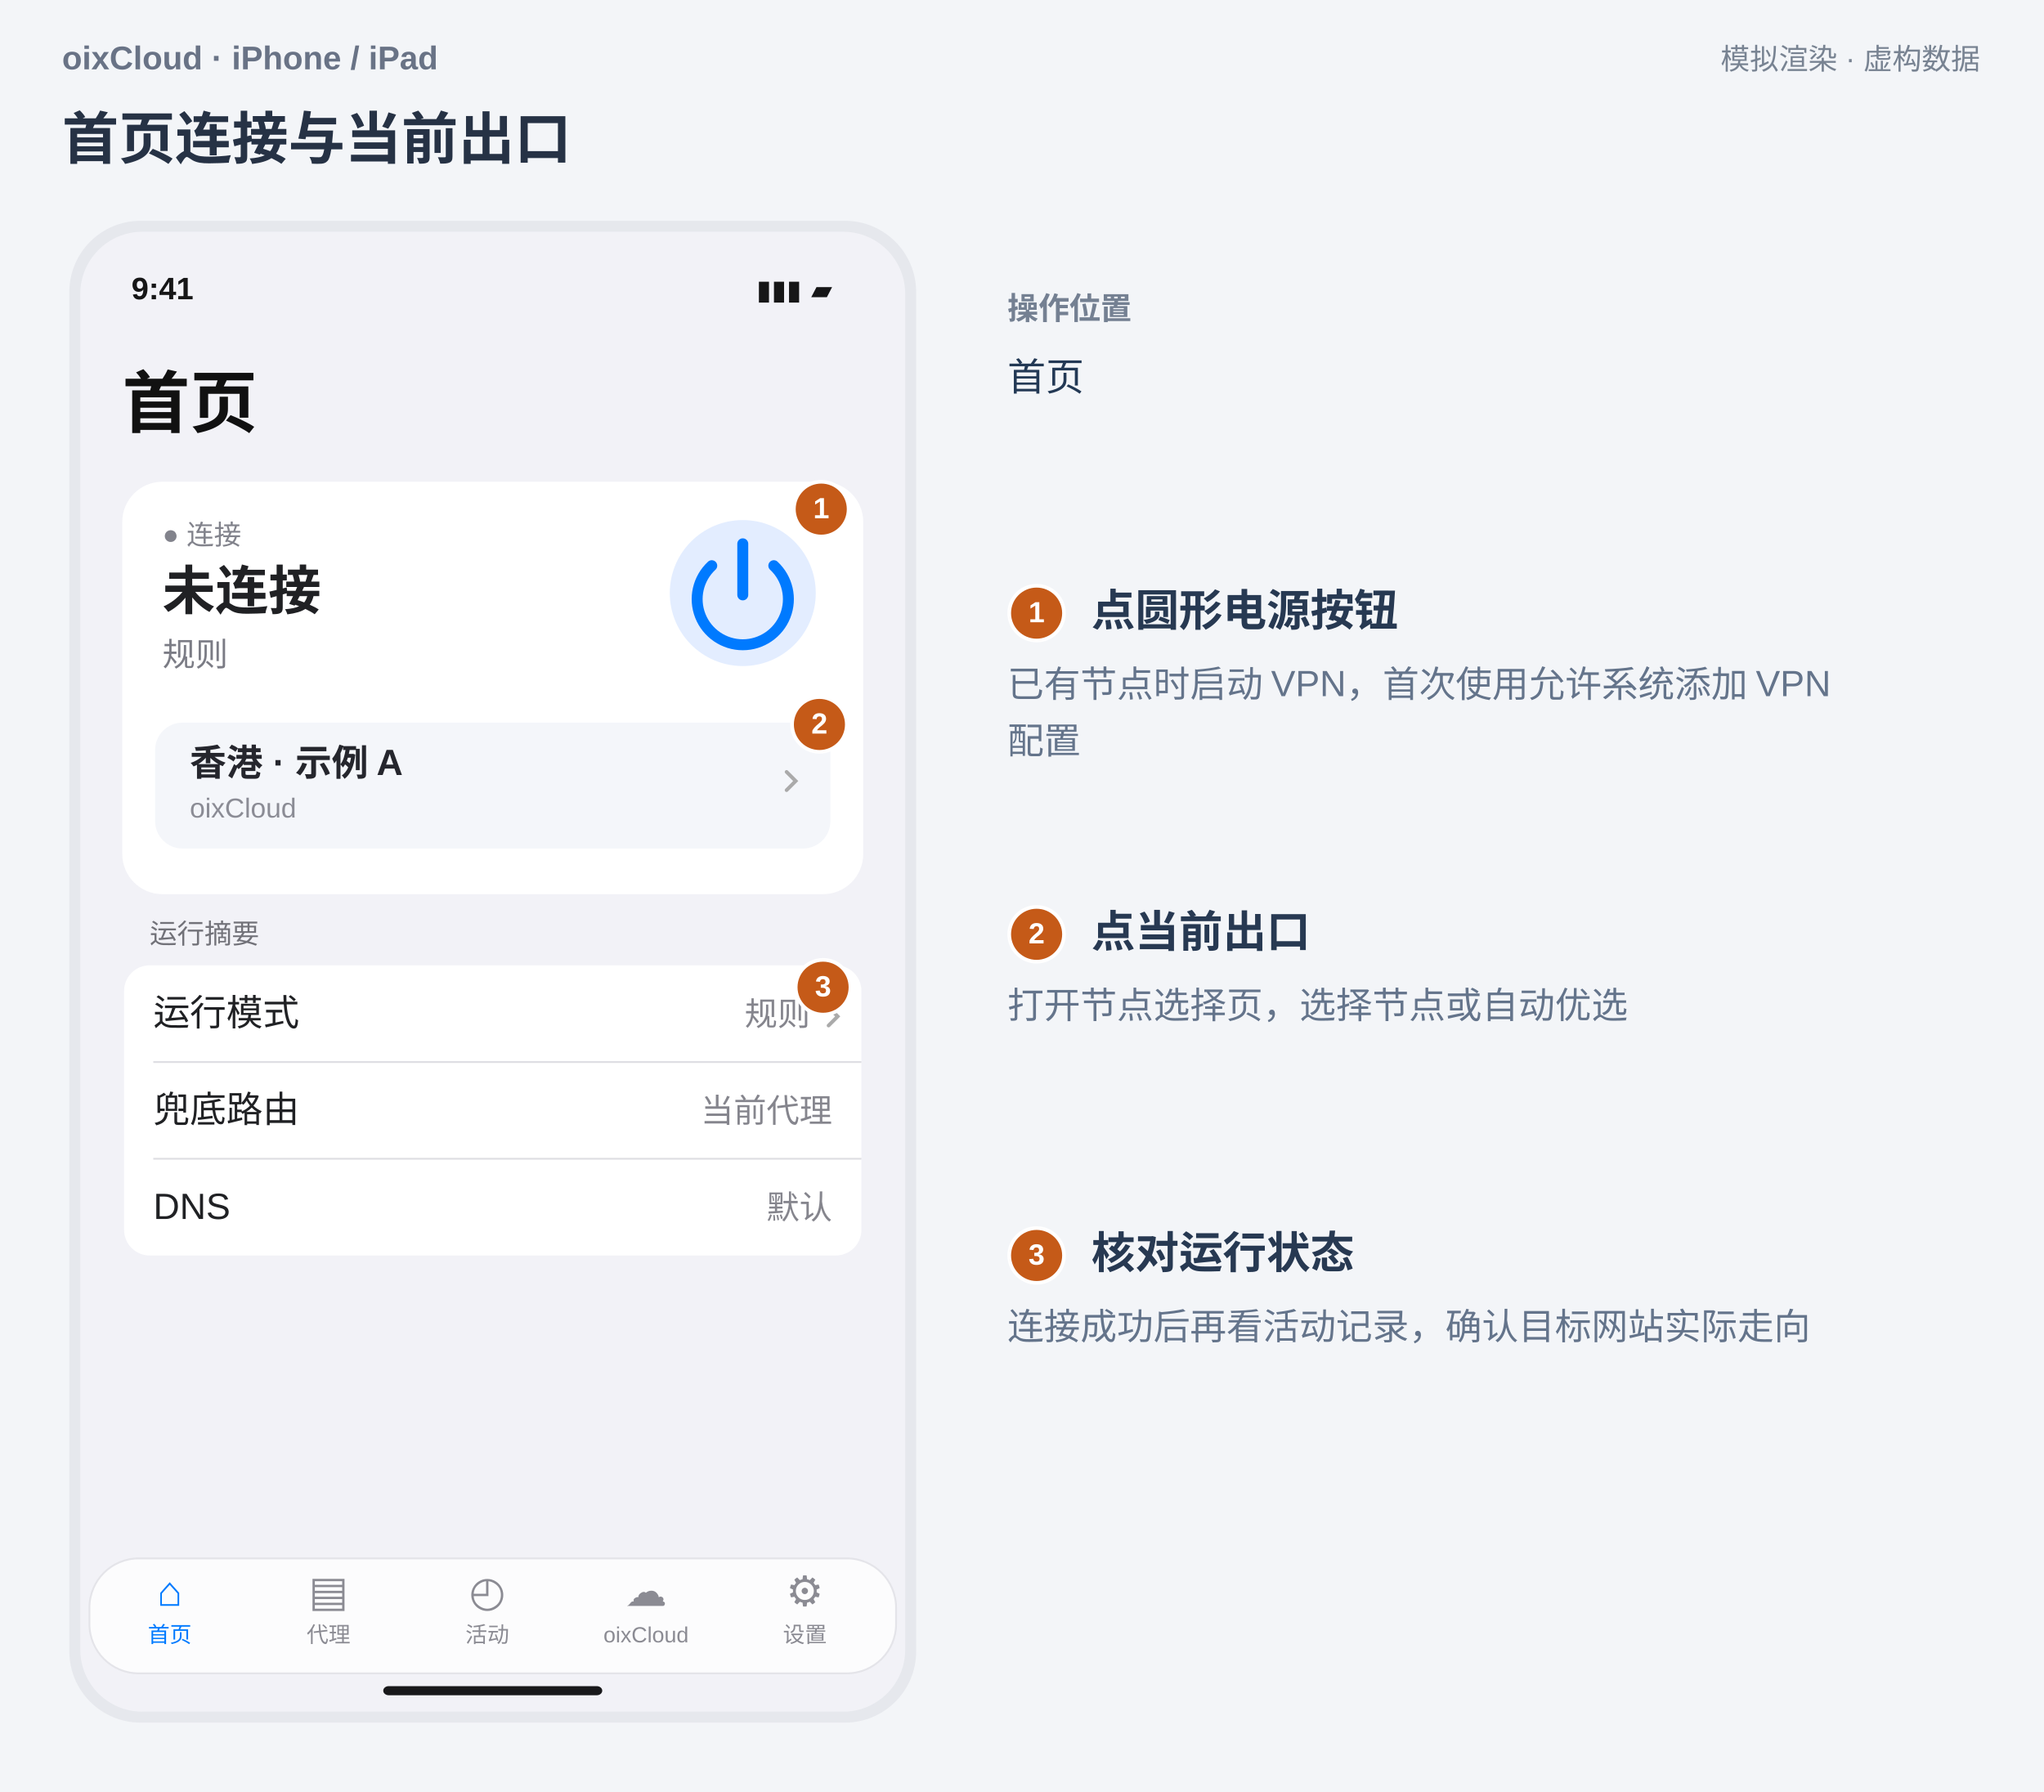
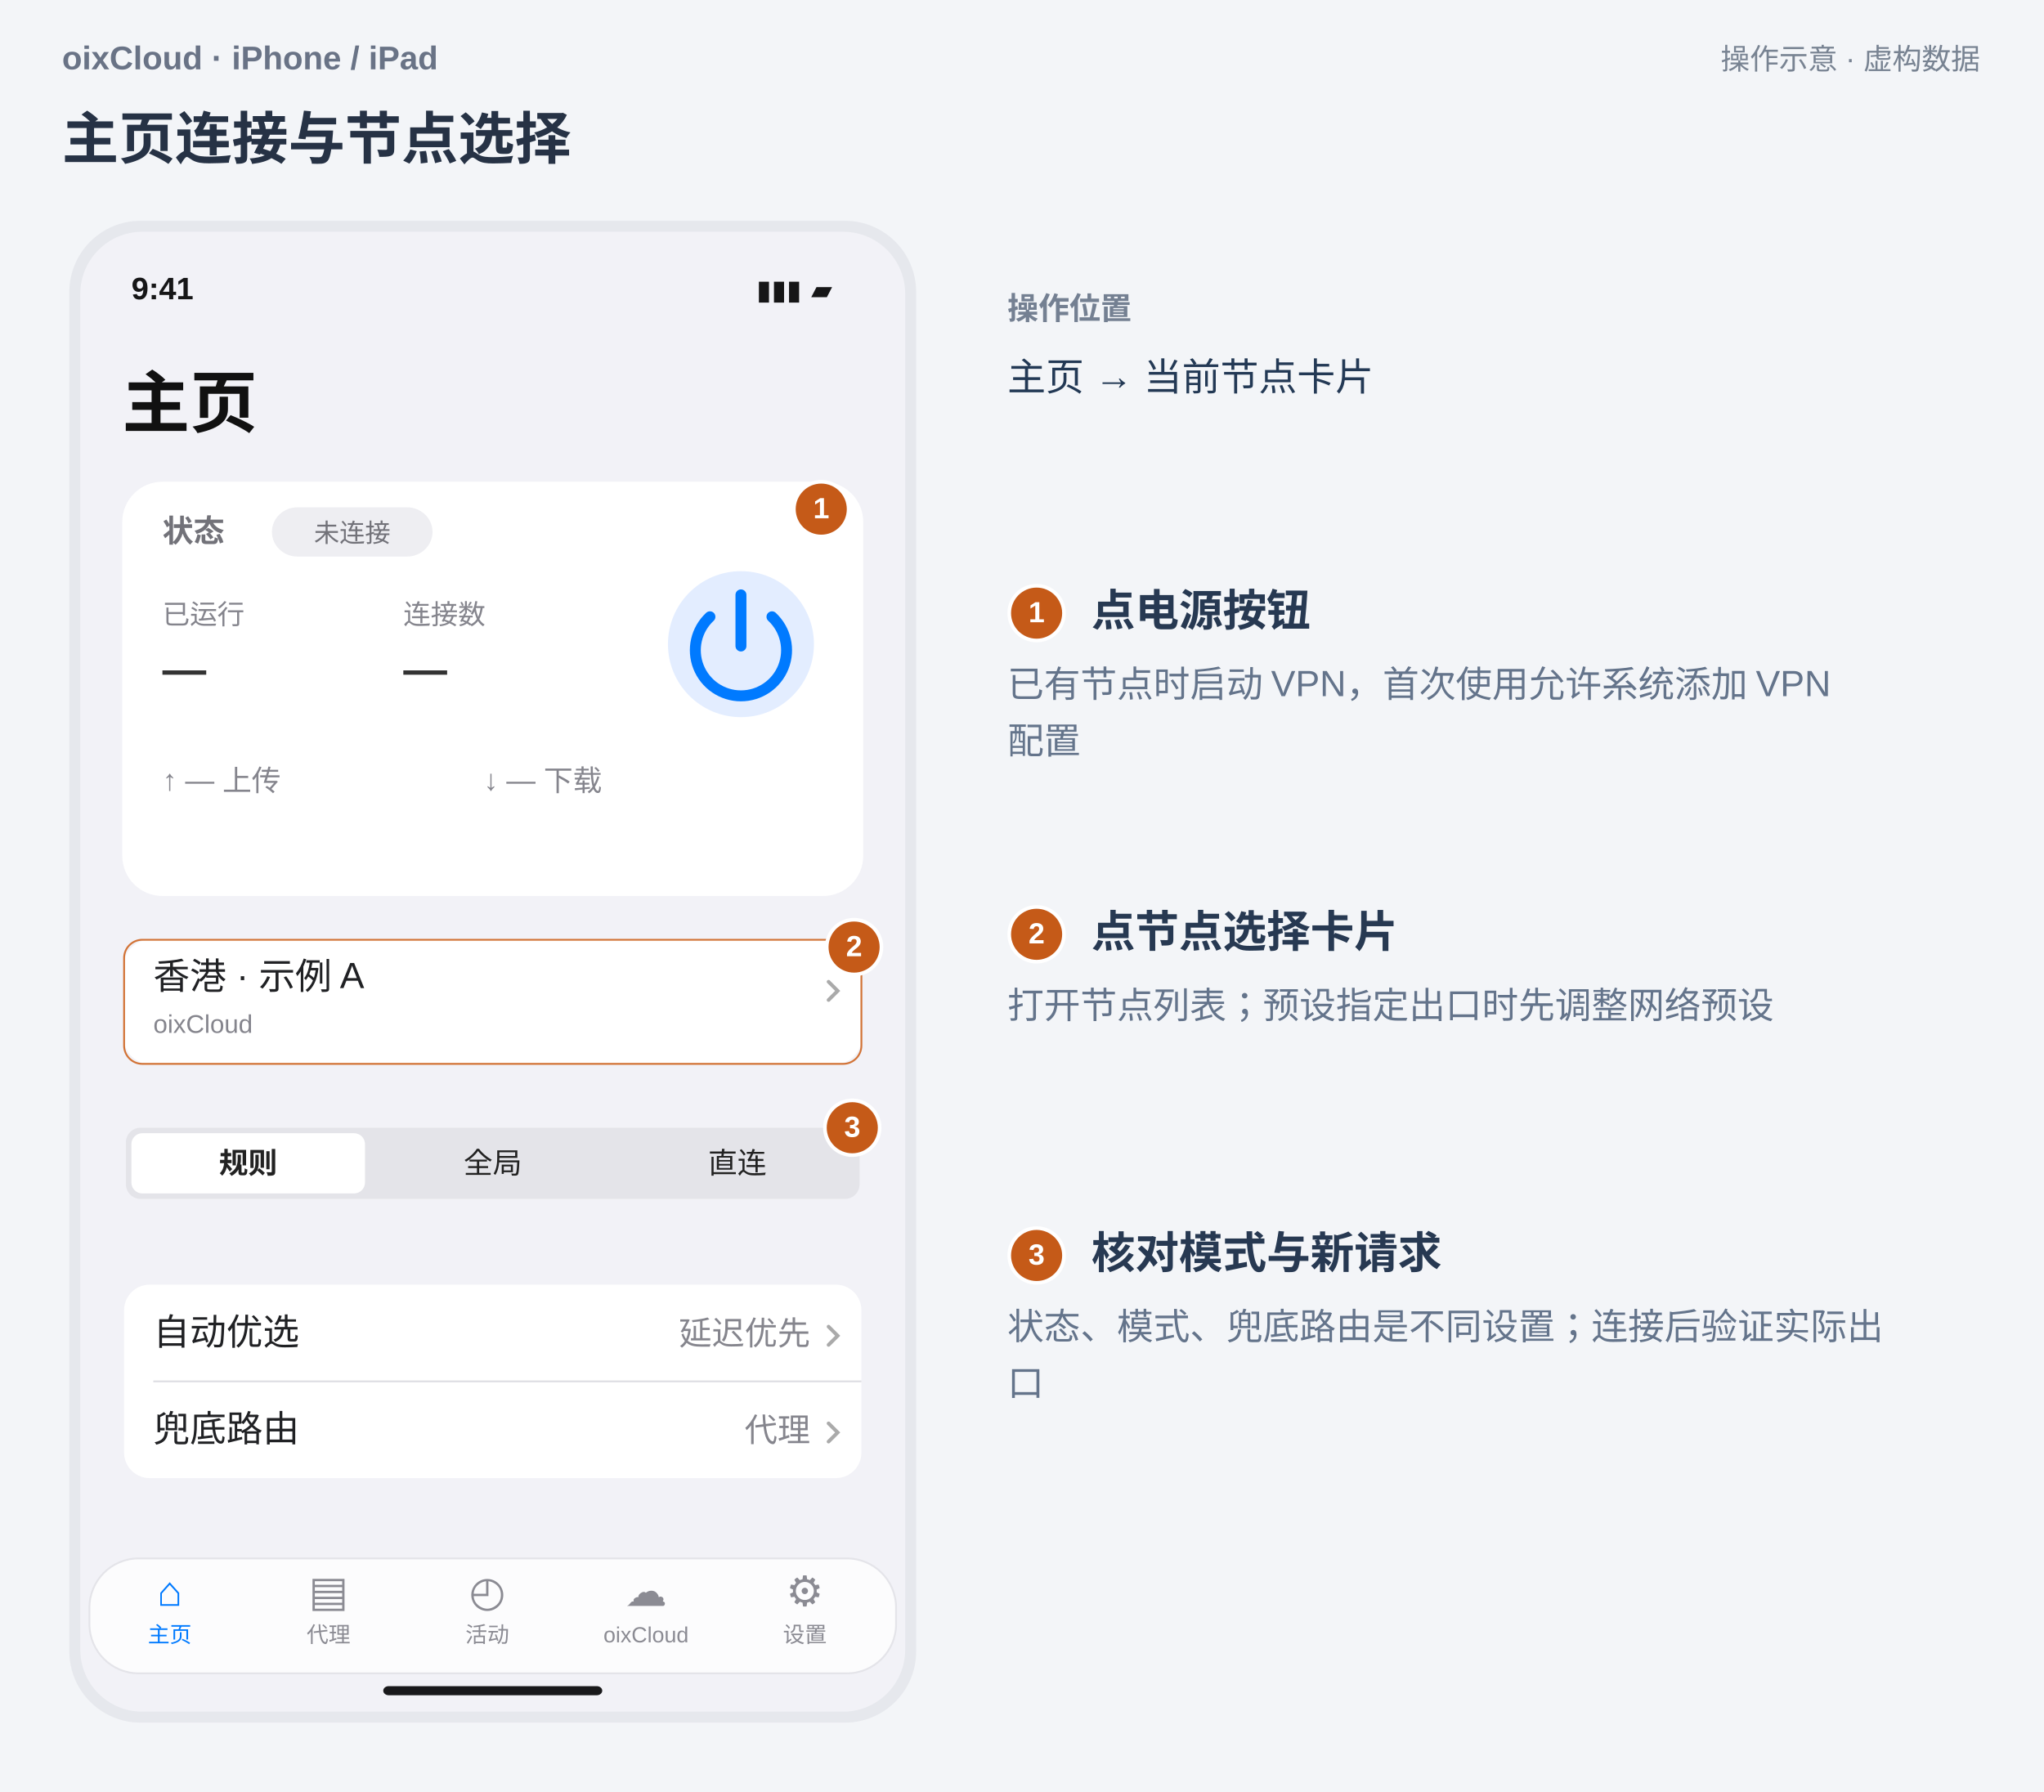
<svg xmlns="http://www.w3.org/2000/svg" width="1120" height="982" viewBox="0 0 1120 982" role="img" aria-labelledby="title desc">
  <g font-family="-apple-system,BlinkMacSystemFont,'PingFang SC','Segoe UI',Arial,sans-serif">
    <rect x="0" y="0" width="1120" height="982" rx="0" fill="#f3f5f8" stroke="none" />
    <text x="34" y="38" font-size="18" fill="#697386" font-weight="600" text-anchor="start">oixCloud · iPhone / iPad</text>
-     <text x="1085" y="38" font-size="16" fill="#788392" font-weight="500" text-anchor="end">模拟渲染 · 虚构数据</text>
-     <text x="34" y="87" font-size="31" fill="#263245" font-weight="700" text-anchor="start">首页连接与当前出口</text>
+     <text x="1085" y="38" font-size="16" fill="#788392" font-weight="500" text-anchor="end">操作示意 · 虚构数据</text>
+     <text x="34" y="87" font-size="31" fill="#263245" font-weight="700" text-anchor="start">主页连接与节点选择</text>
    <rect x="38" y="121" width="464" height="823" rx="39" fill="#e6e8ed" stroke="none" />
    <rect x="44" y="127" width="452" height="811" rx="34" fill="#f2f2f7" stroke="none" />
    <text x="72" y="164" font-size="17" fill="#161617" font-weight="650" text-anchor="start">9:41</text>
    <text x="456" y="164" font-size="15" fill="#161617" font-weight="600" text-anchor="end">▮▮▮  ▰</text>
-     <text x="67" y="234" font-size="37" fill="#111" font-weight="700" text-anchor="start">首页</text>
+     <text x="67" y="234" font-size="37" fill="#111" font-weight="700" text-anchor="start">主页</text>
    <rect x="49" y="854" width="442" height="63" rx="27" fill="#fcfcfd" stroke="#e4e4e9" />
    <text x="93" y="880" font-size="23" fill="#007aff" font-weight="500" text-anchor="middle">⌂</text>
-     <text x="93" y="900" font-size="12" fill="#007aff" font-weight="500" text-anchor="middle">首页</text>
+     <text x="93" y="900" font-size="12" fill="#007aff" font-weight="500" text-anchor="middle">主页</text>
    <text x="180" y="880" font-size="23" fill="#8b8b93" font-weight="500" text-anchor="middle">▤</text>
    <text x="180" y="900" font-size="12" fill="#8b8b93" font-weight="500" text-anchor="middle">代理</text>
    <text x="267" y="880" font-size="23" fill="#8b8b93" font-weight="500" text-anchor="middle">◴</text>
    <text x="267" y="900" font-size="12" fill="#8b8b93" font-weight="500" text-anchor="middle">活动</text>
    <text x="354" y="880" font-size="23" fill="#8b8b93" font-weight="500" text-anchor="middle">☁</text>
    <text x="354" y="900" font-size="12" fill="#8b8b93" font-weight="500" text-anchor="middle">oixCloud</text>
    <text x="441" y="880" font-size="23" fill="#8b8b93" font-weight="500" text-anchor="middle">⚙</text>
    <text x="441" y="900" font-size="12" fill="#8b8b93" font-weight="500" text-anchor="middle">设置</text>
    <rect x="210" y="924" width="120" height="5" rx="3" fill="#19191b" stroke="none" />
-     <rect x="67" y="264" width="406" height="226" rx="22" fill="#fff" stroke="none" />
-     <text x="89" y="298" font-size="15" fill="#82838c" font-weight="400" text-anchor="start">● 连接</text>
-     <text x="89" y="334" font-size="29" fill="#202124" font-weight="700" text-anchor="start">未连接</text>
-     <text x="89" y="365" font-size="18" fill="#7b7c85" font-weight="400" text-anchor="start">规则</text>
-     <circle cx="407" cy="325" r="40" fill="#e3edff" stroke="none" stroke-width="1" />
-     <path d="M390 310a25 25 0 1 0 34 0M407 298v28" fill="none" stroke="#007aff" stroke-width="6" stroke-linecap="round" />
+     <rect x="67" y="264" width="406" height="227" rx="22" fill="#fff" stroke="none" />
+     <text x="89" y="297" font-size="17" fill="#727279" font-weight="600" text-anchor="start">状态</text>
+     <rect x="149" y="278" width="88" height="27" rx="14" fill="#eeeef2" stroke="none" />
+     <text x="193" y="297" font-size="14" fill="#727279" font-weight="500" text-anchor="middle">未连接</text>
+     <text x="89" y="342" font-size="15" fill="#85858d" font-weight="400" text-anchor="start">已运行</text>
+     <text x="89" y="375" font-size="24" fill="#333" font-weight="600" text-anchor="start">—</text>
+     <text x="221" y="342" font-size="15" fill="#85858d" font-weight="400" text-anchor="start">连接数</text>
+     <text x="221" y="375" font-size="24" fill="#333" font-weight="600" text-anchor="start">—</text>
+     <circle cx="406" cy="353" r="40" fill="#e3edff" stroke="none" stroke-width="1" />
+     <path d="M389 338a25 25 0 1 0 34 0M406 326v28" fill="none" stroke="#007aff" stroke-width="6" stroke-linecap="round" />
    <circle cx="450" cy="279" r="15" fill="#c55a18" stroke="#fff" stroke-width="2" />
    <text x="450" y="284" font-size="16" fill="#fff" font-weight="700" text-anchor="middle">1</text>
-     <rect x="85" y="396" width="370" height="69" rx="15" fill="#f4f6fa" stroke="none" />
-     <text x="104" y="425" font-size="20" fill="#25262d" font-weight="600" text-anchor="start">香港 · 示例 A</text>
-     <text x="104" y="448" font-size="15" fill="#8b8c95" font-weight="400" text-anchor="start">oixCloud</text>
-     <path d="M431 423l5 5-5 5" fill="none" stroke="#aaa" stroke-width="2" stroke-linecap="round" />
-     <circle cx="449" cy="397" r="15" fill="#c55a18" stroke="#fff" stroke-width="2" />
-     <text x="449" y="402" font-size="16" fill="#fff" font-weight="700" text-anchor="middle">2</text>
-     <text x="82" y="517" font-size="15" fill="#727279" font-weight="400" text-anchor="start">运行摘要</text>
-     <rect x="68" y="529" width="404" height="159" rx="14" fill="#fff" stroke="none" />
-     <text x="84" y="562" font-size="20" fill="#202124" font-weight="400" text-anchor="start">运行模式</text>
-     <text x="444" y="562" font-size="18" fill="#85858d" font-weight="400" text-anchor="end">规则</text>
-     <path d="M454 552l5 5-5 5" fill="none" stroke="#aaa" stroke-width="2" stroke-linecap="round" />
-     <path d="M84 582H472" stroke="#dedee3" stroke-width="1" />
-     <text x="84" y="615" font-size="20" fill="#202124" font-weight="400" text-anchor="start">兜底路由</text>
-     <text x="456" y="615" font-size="18" fill="#85858d" font-weight="400" text-anchor="end">当前代理</text>
-     <path d="M84 635H472" stroke="#dedee3" stroke-width="1" />
-     <text x="84" y="668" font-size="20" fill="#202124" font-weight="400" text-anchor="start">DNS</text>
-     <text x="456" y="668" font-size="18" fill="#85858d" font-weight="400" text-anchor="end">默认</text>
-     <circle cx="451" cy="541" r="15" fill="#c55a18" stroke="#fff" stroke-width="2" />
-     <text x="451" y="546" font-size="16" fill="#fff" font-weight="700" text-anchor="middle">3</text>
+     <text x="89" y="433" font-size="16" fill="#85858d" font-weight="400" text-anchor="start">↑  —     上传</text>
+     <text x="265" y="433" font-size="16" fill="#85858d" font-weight="400" text-anchor="start">↓  —     下载</text>
+     <rect x="68" y="515" width="404" height="68" rx="14" fill="#fff" stroke="none" />
+     <text x="84" y="542" font-size="20" fill="#202124" font-weight="400" text-anchor="start">香港 · 示例 A</text>
+     <text x="84" y="566" font-size="14" fill="#85858d" font-weight="400" text-anchor="start">oixCloud</text>
+     <path d="M454 538l5 5-5 5" fill="none" stroke="#aaa" stroke-width="2" stroke-linecap="round" />
+     <rect x="68" y="515" width="404" height="68" rx="10" fill="none" stroke="#d27336" />
+     <circle cx="468" cy="519" r="15" fill="#c55a18" stroke="#fff" stroke-width="2" />
+     <text x="468" y="524" font-size="16" fill="#fff" font-weight="700" text-anchor="middle">2</text>
+     <rect x="69" y="618" width="402" height="39" rx="8" fill="#e4e4e9" stroke="none" />
+     <rect x="72" y="621" width="128" height="33" rx="6" fill="#fff" stroke="none" />
+     <text x="136" y="643" font-size="16" fill="#222" font-weight="600" text-anchor="middle">规则</text>
+     <text x="270" y="643" font-size="16" fill="#222" font-weight="400" text-anchor="middle">全局</text>
+     <text x="404" y="643" font-size="16" fill="#222" font-weight="400" text-anchor="middle">直连</text>
+     <circle cx="467" cy="618" r="15" fill="#c55a18" stroke="#fff" stroke-width="2" />
+     <text x="467" y="623" font-size="16" fill="#fff" font-weight="700" text-anchor="middle">3</text>
+     <rect x="68" y="704" width="404" height="106" rx="14" fill="#fff" stroke="none" />
+     <text x="84" y="737" font-size="20" fill="#202124" font-weight="400" text-anchor="start">自动优选</text>
+     <text x="444" y="737" font-size="18" fill="#85858d" font-weight="400" text-anchor="end">延迟优先</text>
+     <path d="M454 727l5 5-5 5" fill="none" stroke="#aaa" stroke-width="2" stroke-linecap="round" />
+     <path d="M84 757H472" stroke="#dedee3" stroke-width="1" />
+     <text x="84" y="790" font-size="20" fill="#202124" font-weight="400" text-anchor="start">兜底路由</text>
+     <text x="444" y="790" font-size="18" fill="#85858d" font-weight="400" text-anchor="end">代理</text>
+     <path d="M454 780l5 5-5 5" fill="none" stroke="#aaa" stroke-width="2" stroke-linecap="round" />
    <text x="552" y="175" font-size="17" fill="#748092" font-weight="600" text-anchor="start">操作位置</text>
-     <text x="552" y="214" font-size="21" fill="#233955" font-weight="400" text-anchor="start">首页</text>
+     <text x="552" y="214" font-size="21" fill="#233955" font-weight="400" text-anchor="start">主页 → 当前节点卡片</text>
    <circle cx="568" cy="336" r="15" fill="#c55a18" stroke="#fff" stroke-width="2" />
    <text x="568" y="341" font-size="16" fill="#fff" font-weight="700" text-anchor="middle">1</text>
-     <text x="598" y="343" font-size="24" fill="#273952" font-weight="600" text-anchor="start">点圆形电源按钮</text>
+     <text x="598" y="343" font-size="24" fill="#273952" font-weight="600" text-anchor="start">点电源按钮</text>
    <text x="552" y="382" font-size="20" fill="#64748b" font-weight="400" text-anchor="start">已有节点时启动 VPN，首次使用允许系统添加 VPN</text>
    <text x="552" y="413" font-size="20" fill="#64748b" font-weight="400" text-anchor="start">配置</text>
    <circle cx="568" cy="512" r="15" fill="#c55a18" stroke="#fff" stroke-width="2" />
    <text x="568" y="517" font-size="16" fill="#fff" font-weight="700" text-anchor="middle">2</text>
-     <text x="598" y="519" font-size="24" fill="#273952" font-weight="600" text-anchor="start">点当前出口</text>
-     <text x="552" y="558" font-size="20" fill="#64748b" font-weight="400" text-anchor="start">打开节点选择页，选择节点或自动优选</text>
+     <text x="598" y="519" font-size="24" fill="#273952" font-weight="600" text-anchor="start">点节点选择卡片</text>
+     <text x="552" y="558" font-size="20" fill="#64748b" font-weight="400" text-anchor="start">打开节点列表；预设指定出口时先调整网络预设</text>
    <circle cx="568" cy="688" r="15" fill="#c55a18" stroke="#fff" stroke-width="2" />
    <text x="568" y="693" font-size="16" fill="#fff" font-weight="700" text-anchor="middle">3</text>
-     <text x="598" y="695" font-size="24" fill="#273952" font-weight="600" text-anchor="start">核对运行状态</text>
-     <text x="552" y="734" font-size="20" fill="#64748b" font-weight="400" text-anchor="start">连接成功后再看活动记录，确认目标网站实际走向</text>
+     <text x="598" y="695" font-size="24" fill="#273952" font-weight="600" text-anchor="start">核对模式与新请求</text>
+     <text x="552" y="734" font-size="20" fill="#64748b" font-weight="400" text-anchor="start">状态、模式、兜底路由是不同设置；连接后验证实际出</text>
+     <text x="552" y="765" font-size="20" fill="#64748b" font-weight="400" text-anchor="start">口</text>
  </g>
</svg>
